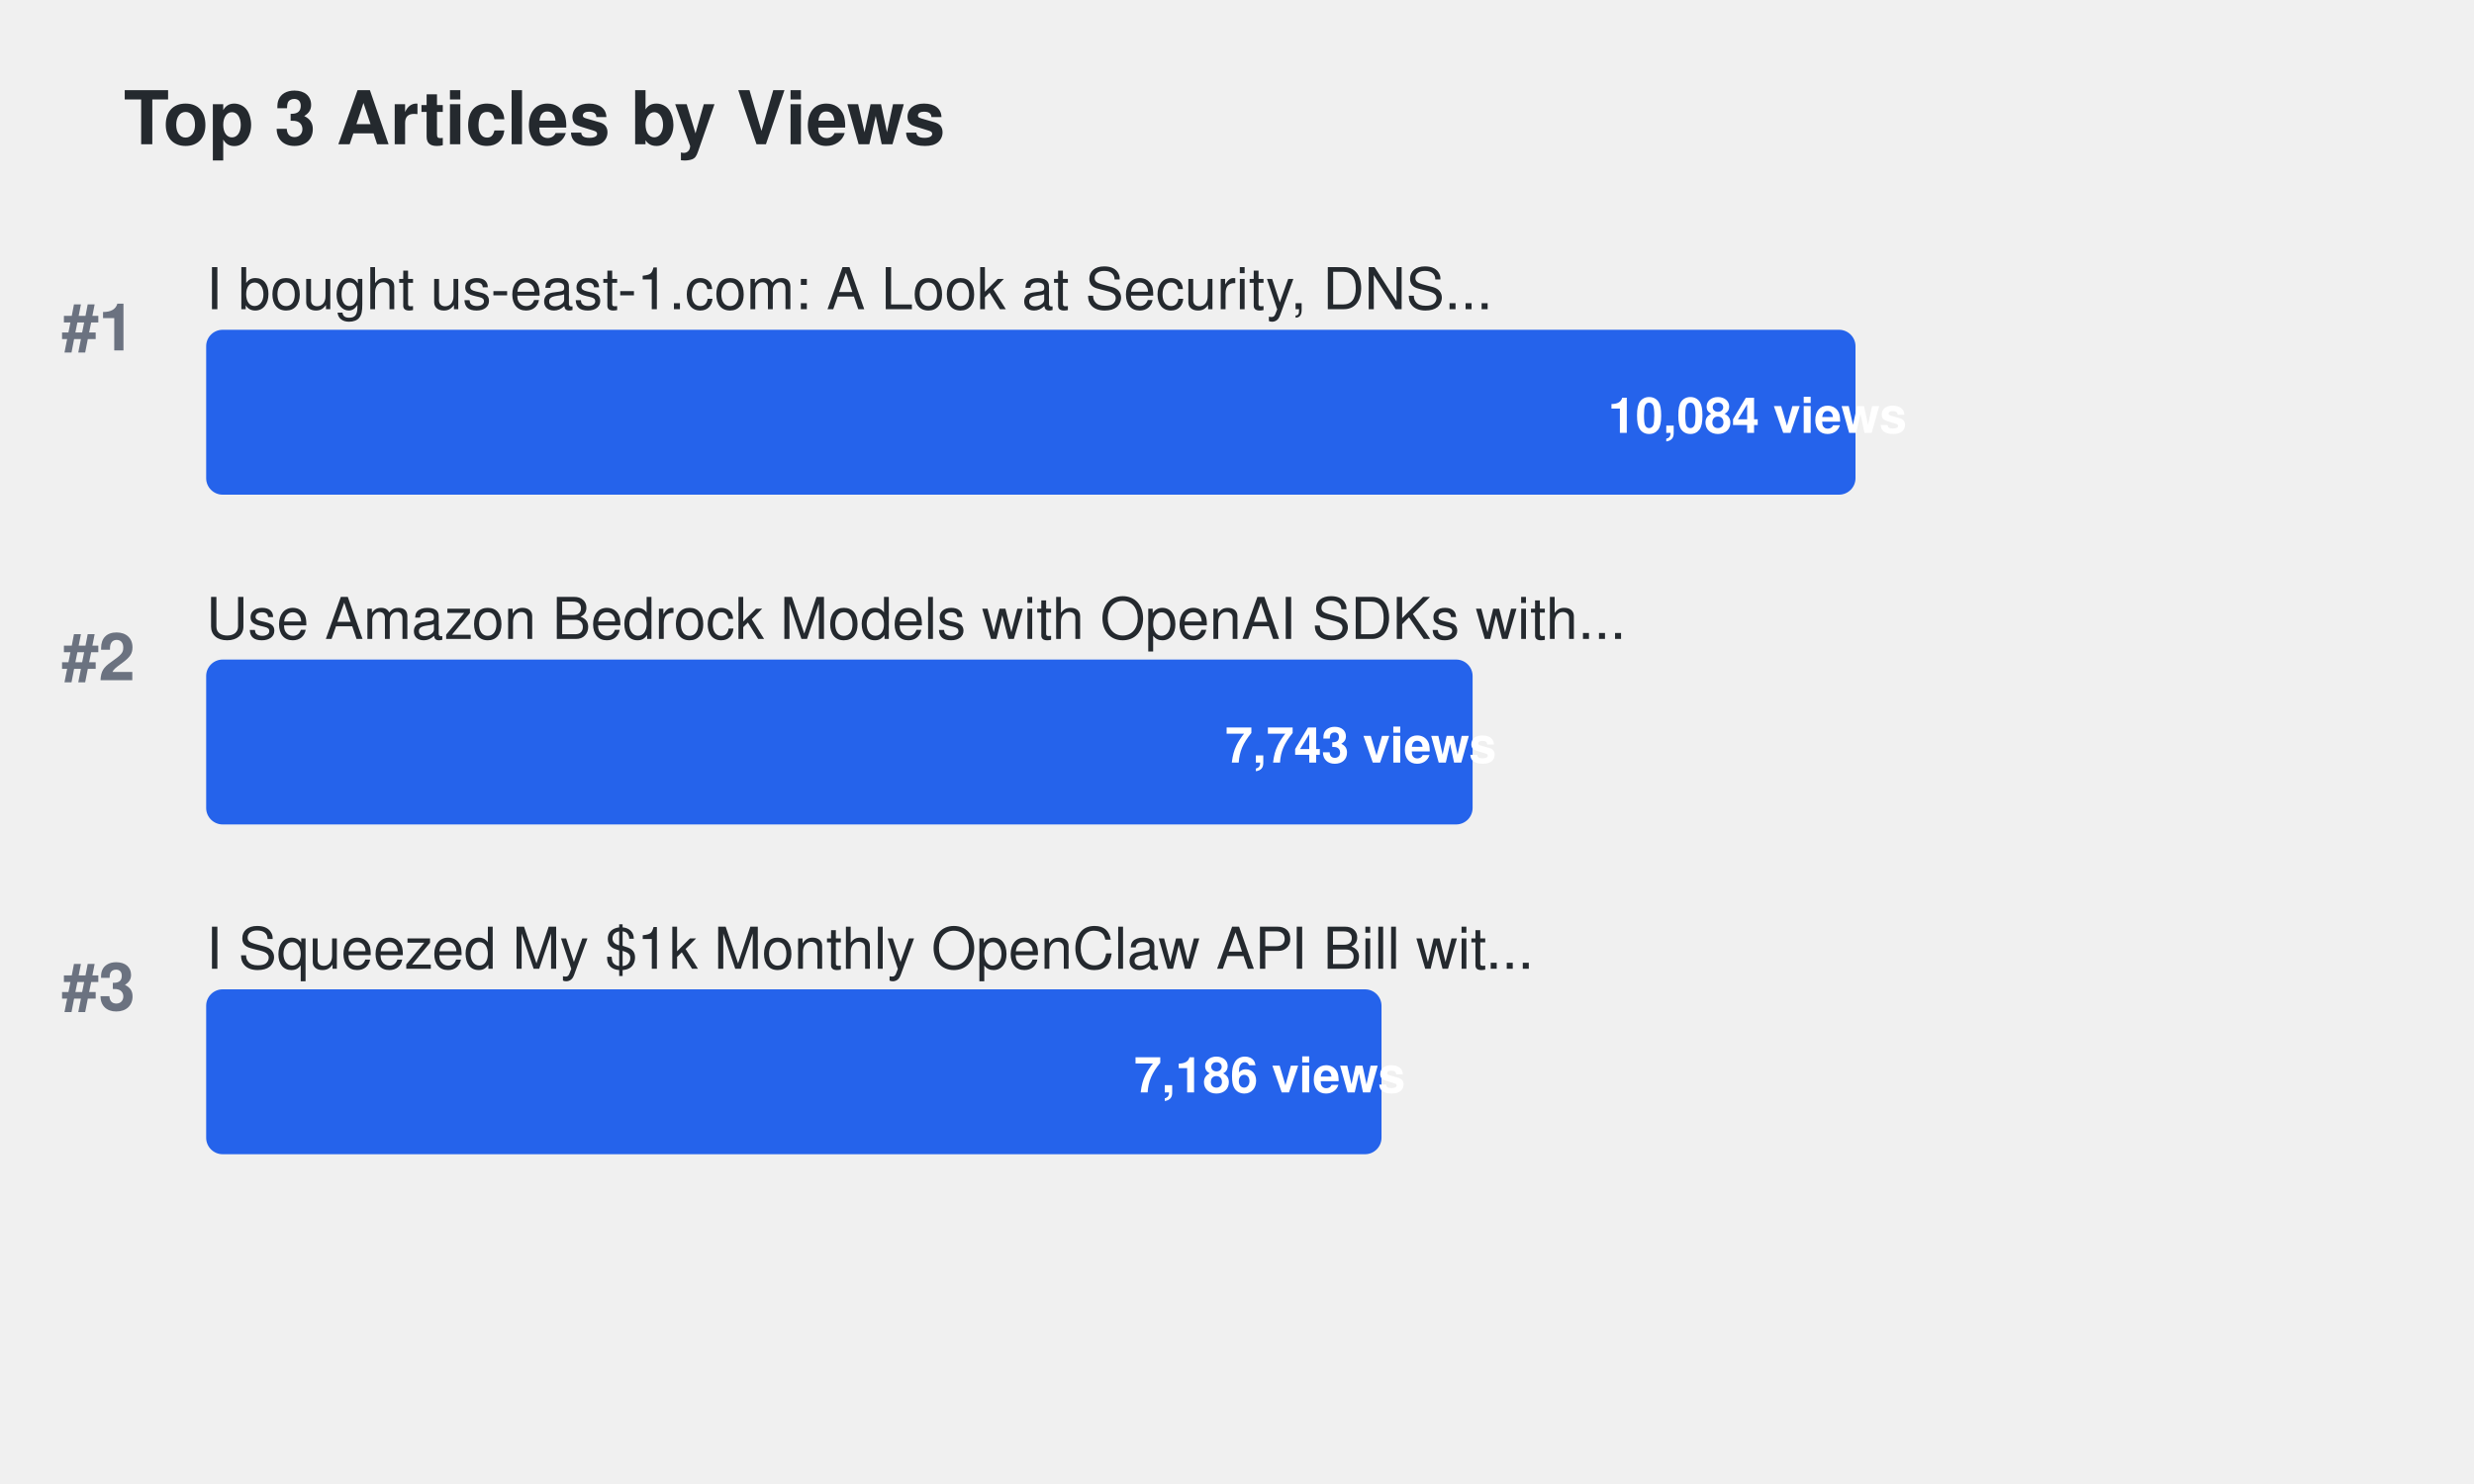
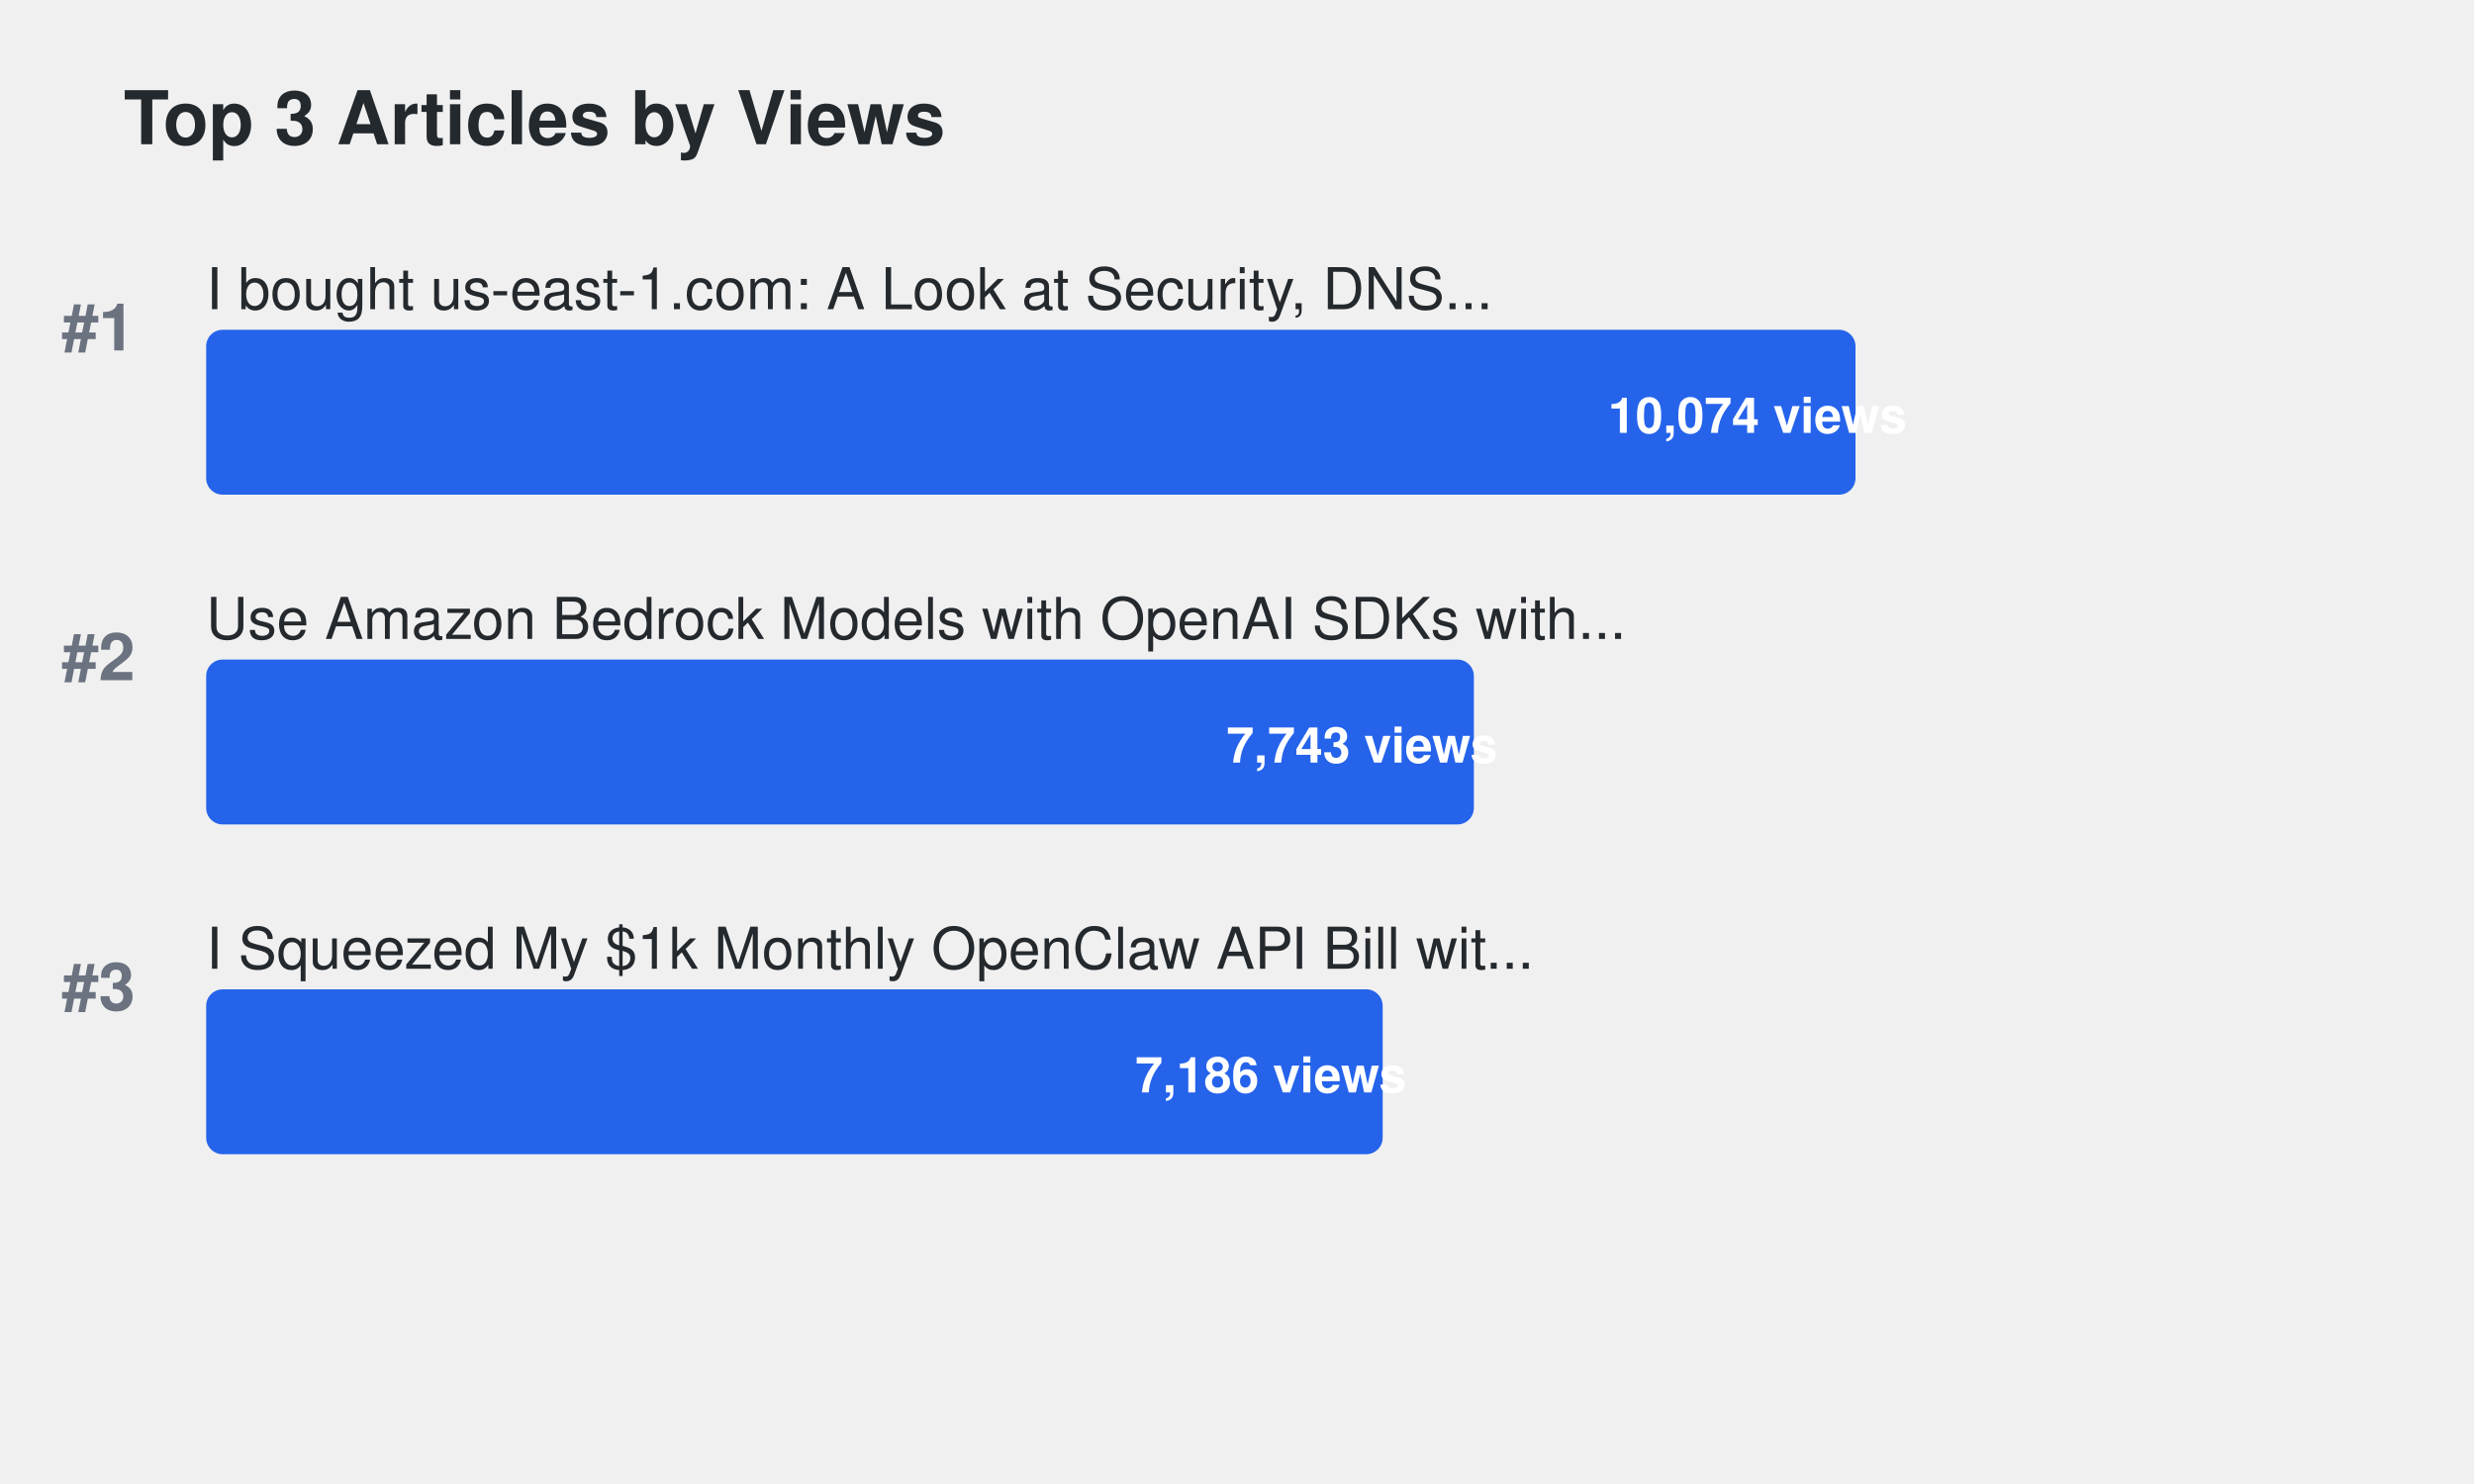
<svg xmlns="http://www.w3.org/2000/svg" width="600" height="360">
  <defs>
    <style>
.title { font-family: -apple-system, BlinkMacSystemFont, "Segoe UI", Helvetica, Arial, sans-serif; font-size: 18px; font-weight: 600; fill: #24292e; }
.article-title { font-family: -apple-system, BlinkMacSystemFont, "Segoe UI", Helvetica, Arial, sans-serif; font-size: 14px; font-weight: 500; fill: #24292e; }
.metric-value { font-family: -apple-system, BlinkMacSystemFont, "Segoe UI", Helvetica, Arial, sans-serif; font-size: 12px; font-weight: 600; fill: #ffffff; }
.rank { font-family: -apple-system, BlinkMacSystemFont, "Segoe UI", Helvetica, Arial, sans-serif; font-size: 16px; font-weight: 700; fill: #6b7280; }
.bar { rx: 4; ry: 4; }
.bar:hover { opacity: 0.8; cursor: pointer; }
a { text-decoration: none; }
a:hover .article-title { fill: #0969da; text-decoration: underline; }
a:hover .bar { opacity: 0.9; }
</style>
  </defs>
  <text x="30" y="35" class="title">Top 3 Articles by Views</text>
  <text x="15" y="85" class="rank">#1</text>
  <a href="https://dev.to/aws-builders/i-bought-us-east-1com-a-look-at-security-dns-traffic-and-protecting-aws-users-15ng" target="_blank">
    <text x="50" y="75" class="article-title">I bought us-east-1.com: A Look at Security, DNS...</text>
    <rect x="50" y="80" width="400.0" height="40" fill="#2563eb" class="bar">
</rect>
-     <text x="390.0" y="105" class="metric-value" fill="#ffffff">10,084 views</text>
+     <text x="390.0" y="105" class="metric-value" fill="#ffffff">10,074 views</text>
  </a>
  <text x="15" y="165" class="rank">#2</text>
  <a href="https://dev.to/aws-builders/use-amazon-bedrock-models-via-an-openai-api-compatible-serverless-endpoint-now-without-fixed-cost-5hf5" target="_blank">
    <text x="50" y="155" class="article-title">Use Amazon Bedrock Models with OpenAI SDKs with...</text>
-     <rect x="50" y="160" width="307.14" height="40" fill="#2563eb" class="bar">
+     <rect x="50" y="160" width="307.445" height="40" fill="#2563eb" class="bar">
</rect>
-     <text x="297.14" y="185" class="metric-value" fill="#ffffff">7,743 views</text>
+     <text x="297.445" y="185" class="metric-value" fill="#ffffff">7,743 views</text>
  </a>
  <text x="15" y="245" class="rank">#3</text>
  <a href="https://dev.to/aws-builders/i-squeezed-my-1k-monthly-openclaw-api-bill-with-20month-in-aws-credits-heres-the-exact-setup-3gj4" target="_blank">
    <text x="50" y="235" class="article-title">I Squeezed My $1k Monthly OpenClaw API Bill wit...</text>
-     <rect x="50" y="240" width="285.046" height="40" fill="#2563eb" class="bar">
+     <rect x="50" y="240" width="285.329" height="40" fill="#2563eb" class="bar">
</rect>
-     <text x="275.046" y="265" class="metric-value" fill="#ffffff">7,186 views</text>
+     <text x="275.329" y="265" class="metric-value" fill="#ffffff">7,186 views</text>
  </a>
</svg>
